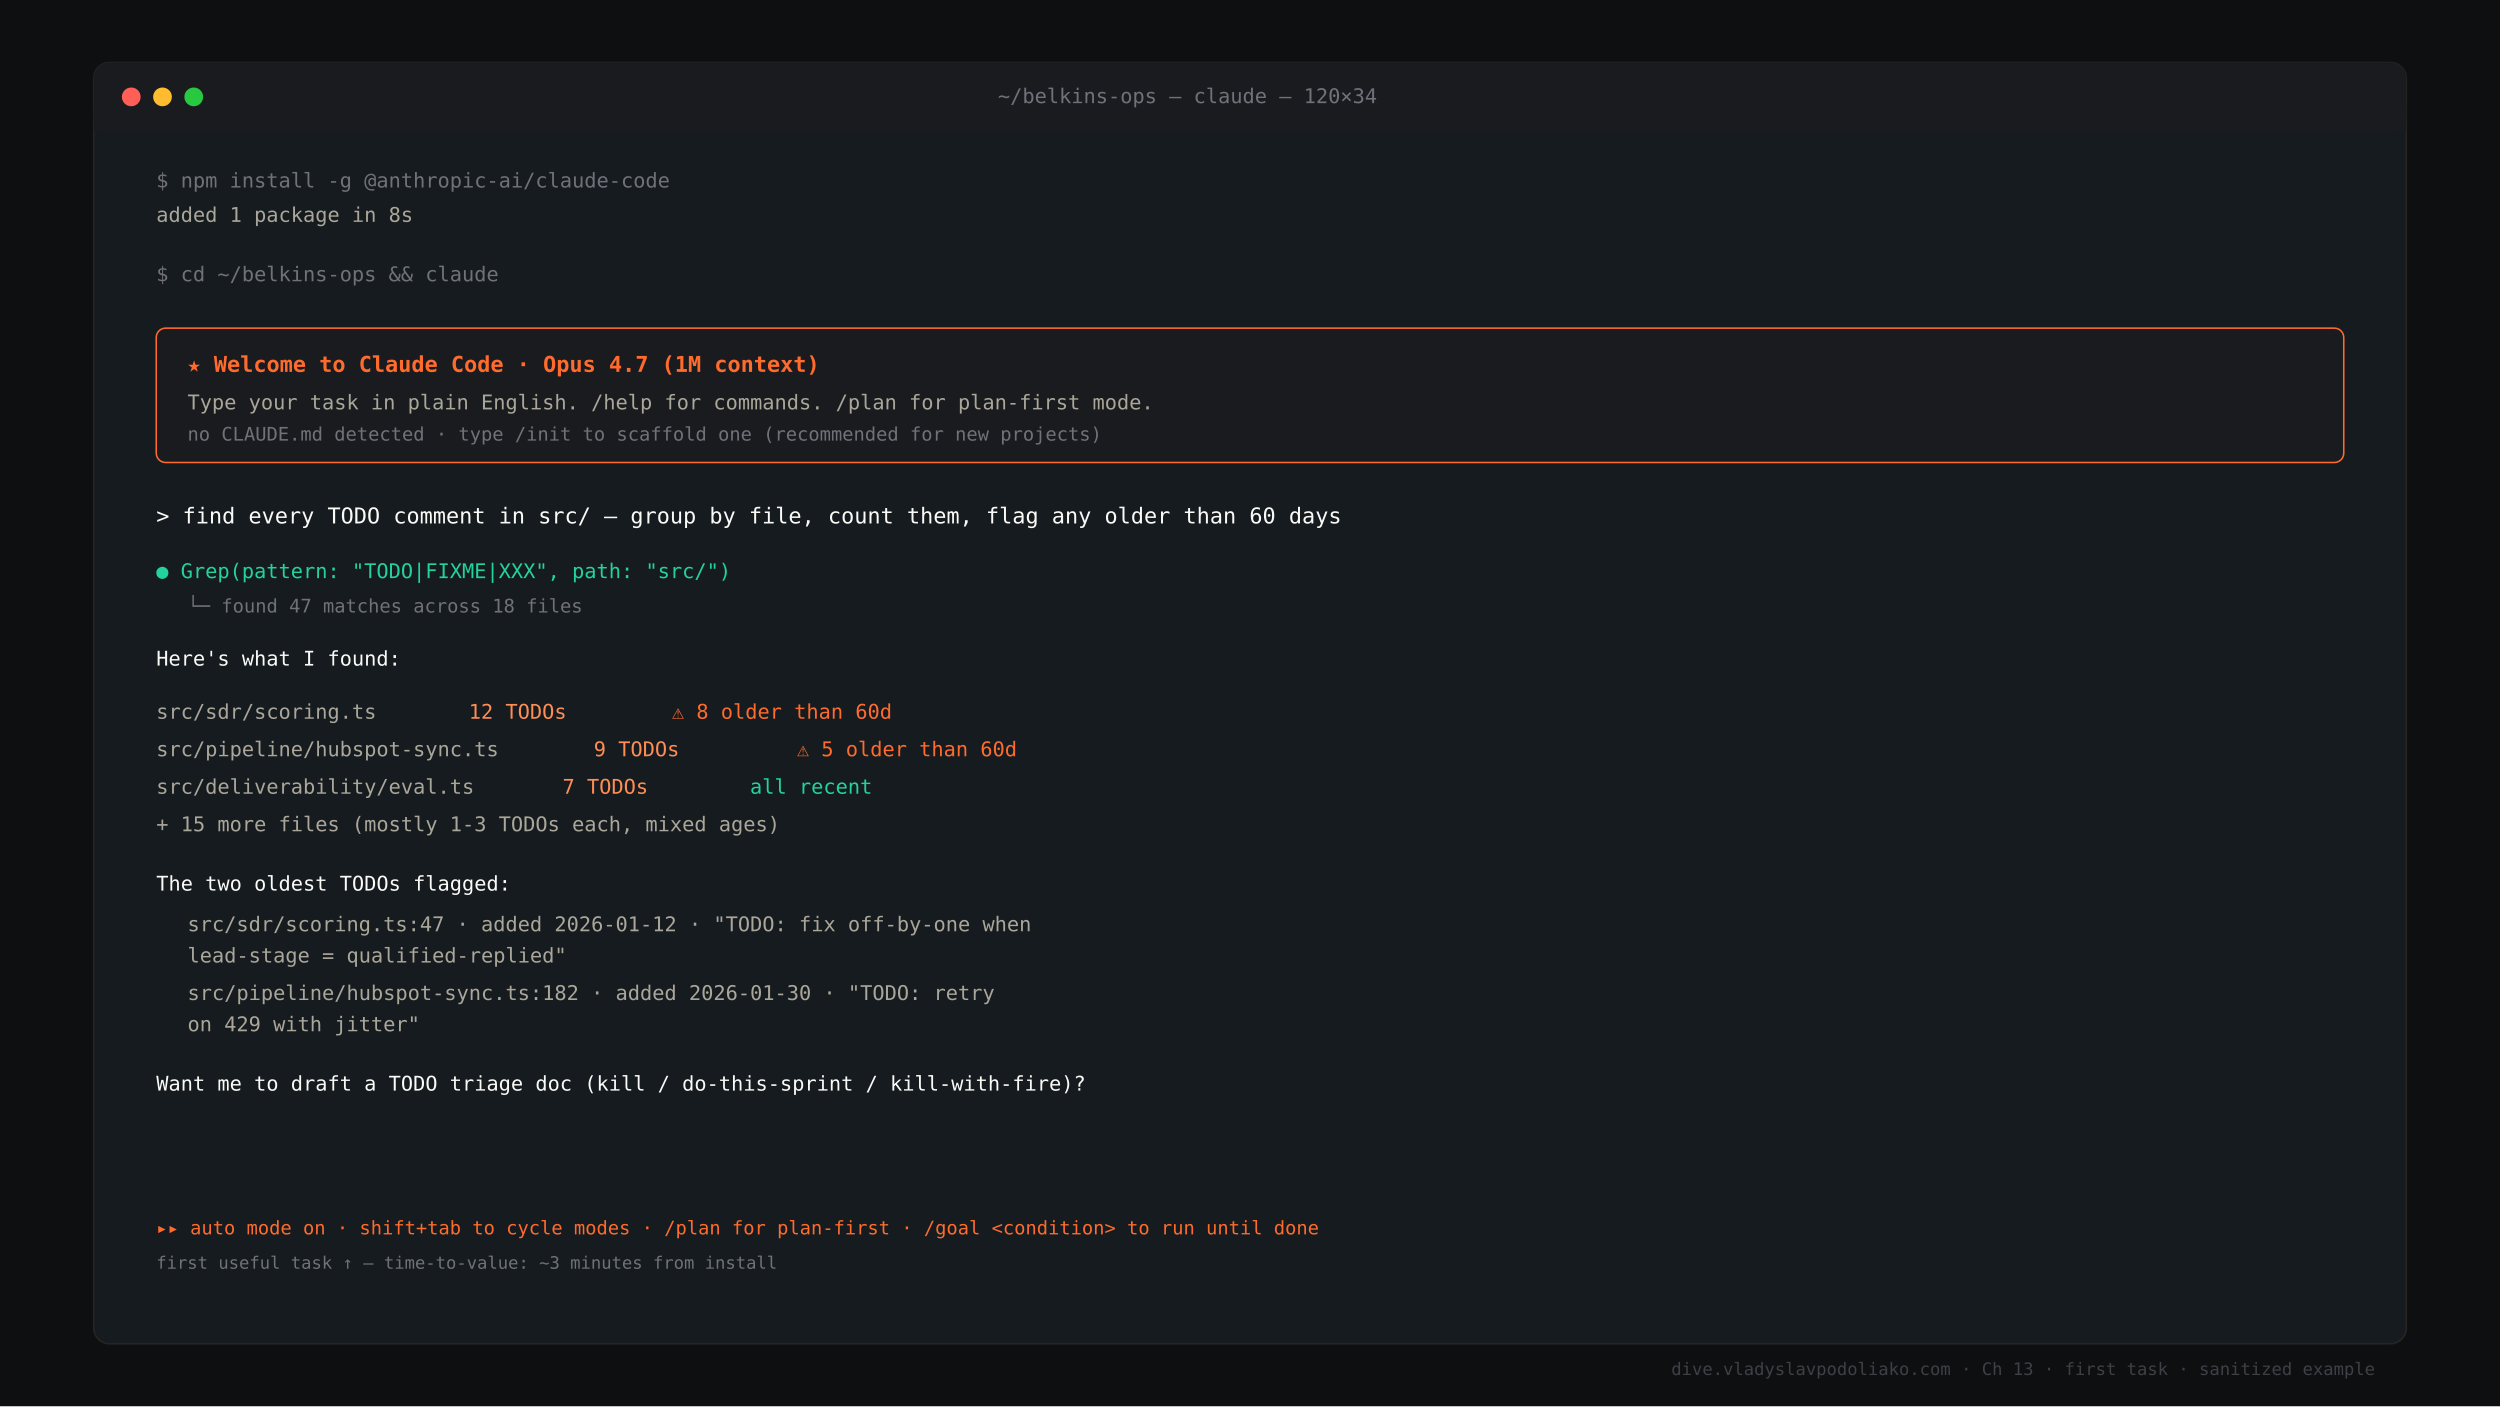
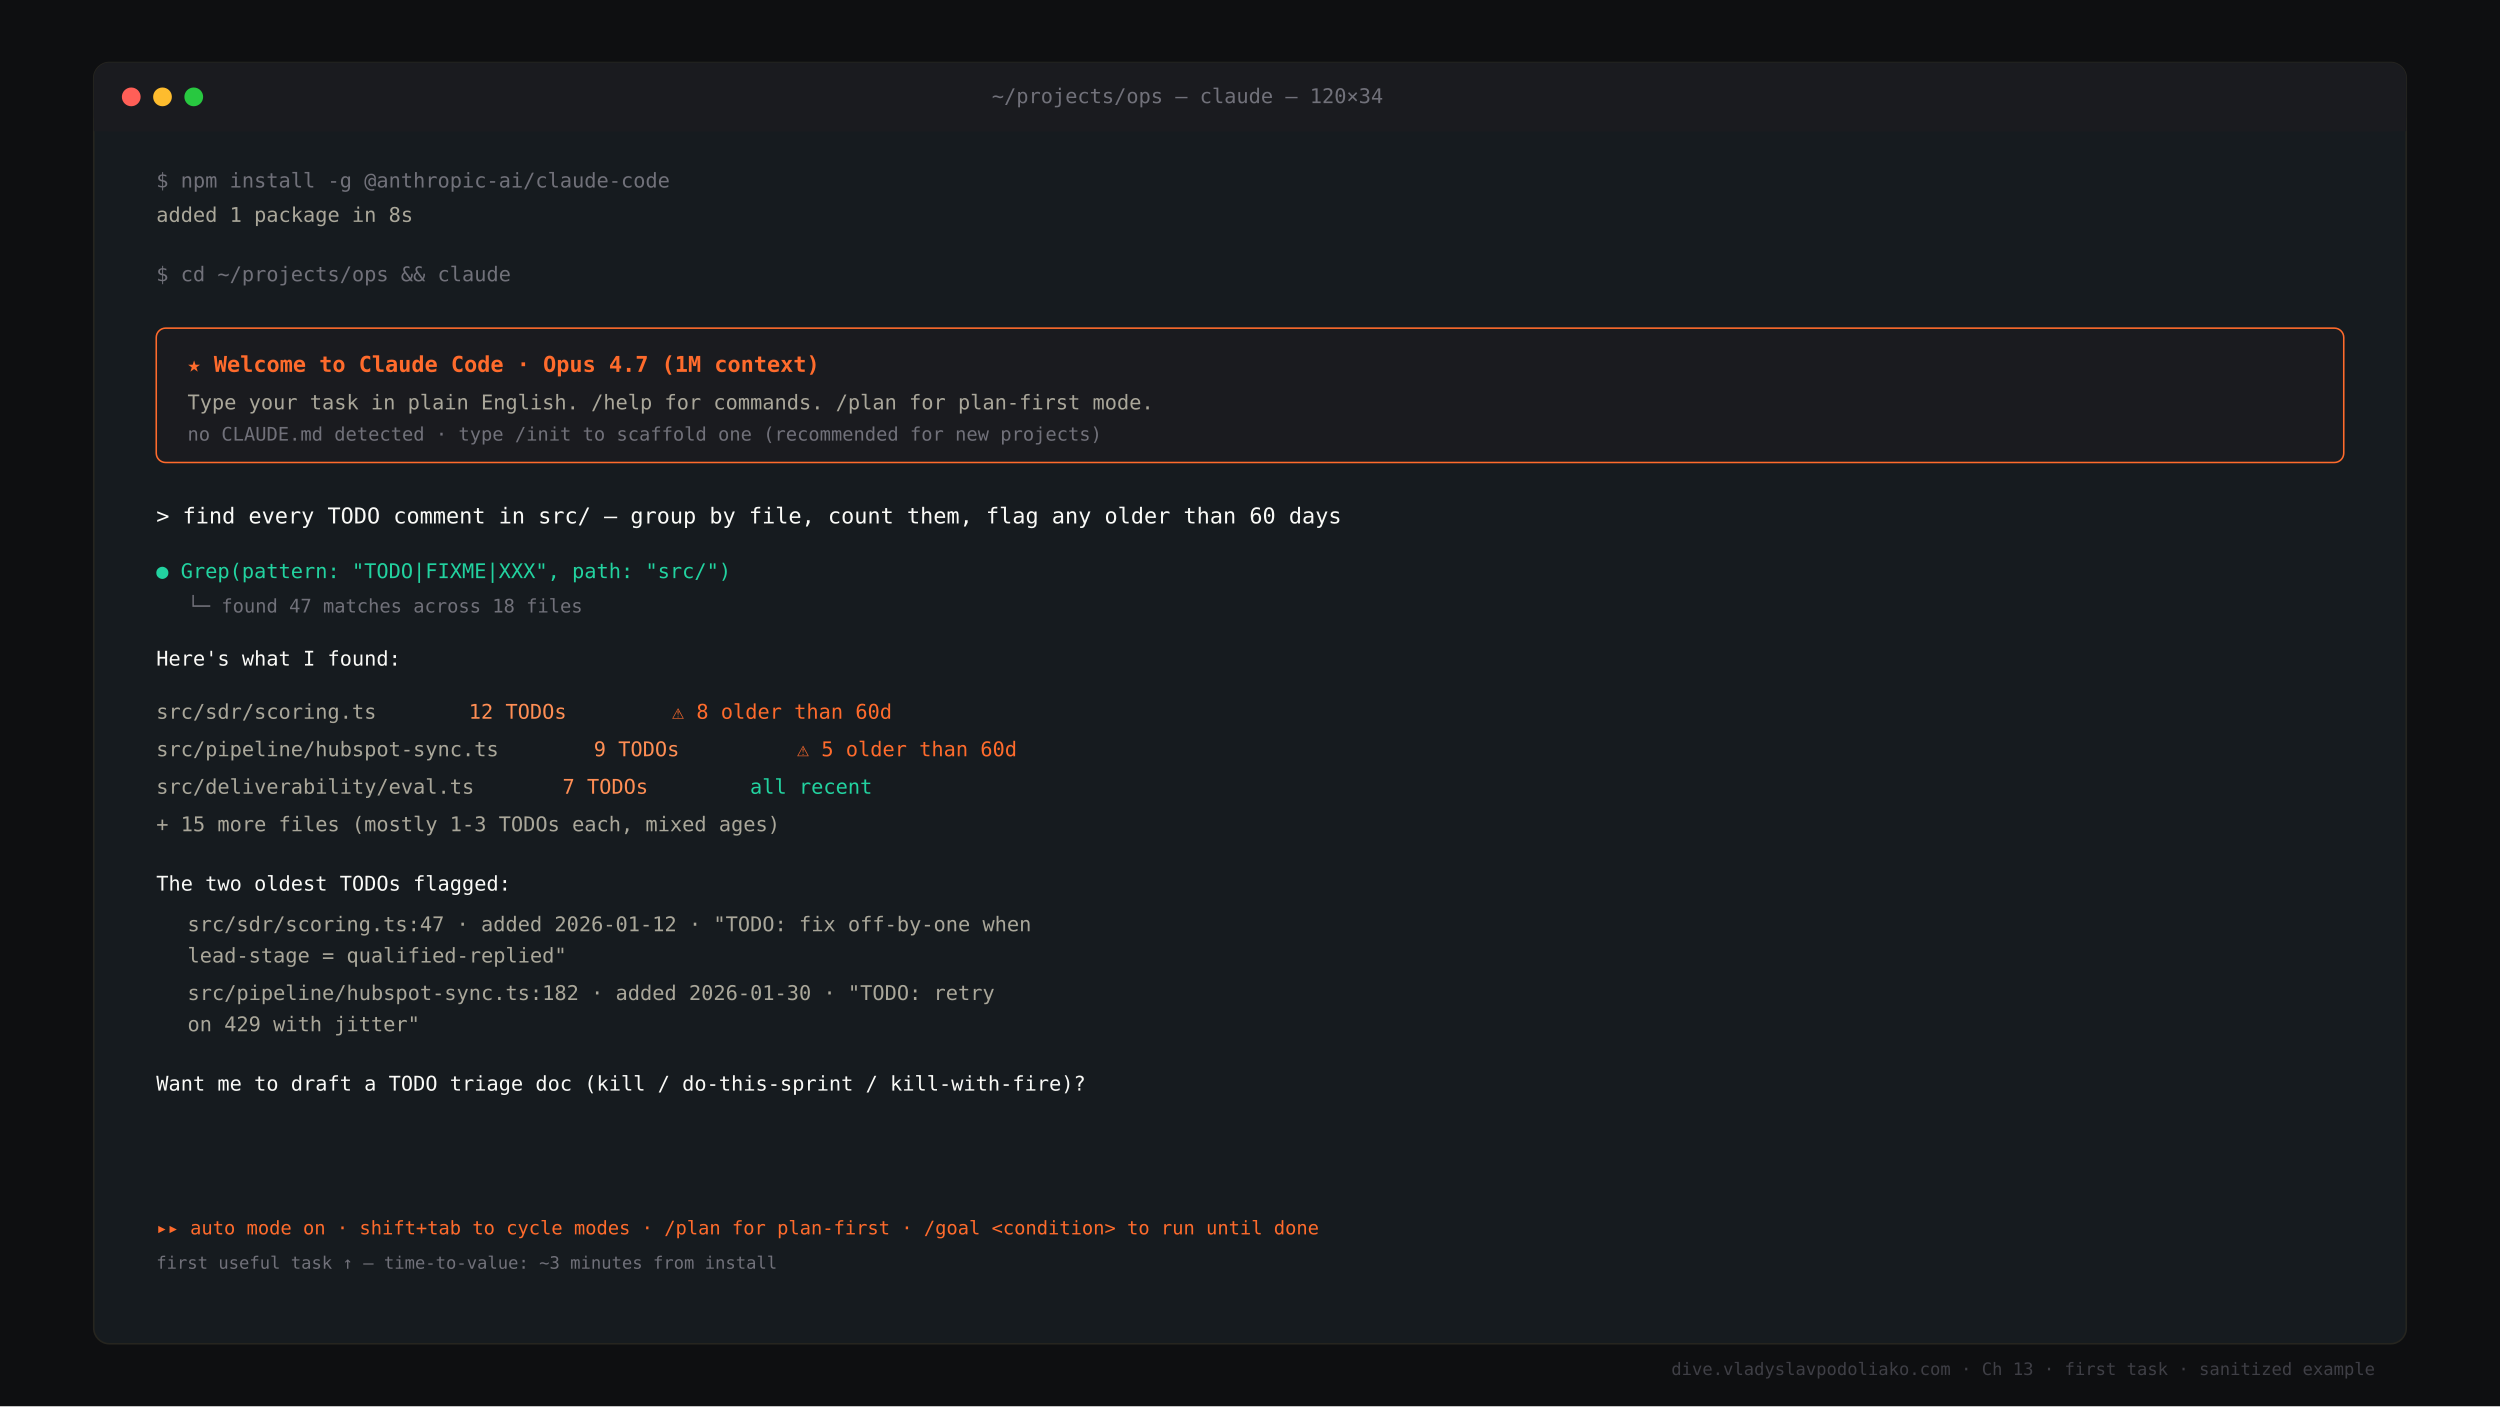
<svg xmlns="http://www.w3.org/2000/svg" viewBox="0 0 1600 900" width="1600" height="900" font-family="Inter, system-ui, sans-serif">
  <rect width="1600" height="900" fill="#0E0F11" />
  <rect x="60" y="40" width="1480" height="820" fill="#161B1F" stroke="#26251F" stroke-width="1" rx="10" />
  <rect x="60" y="40" width="1480" height="44" fill="#1A1B1F" rx="10" />
  <rect x="60" y="70" width="1480" height="14" fill="#1A1B1F" />
  <circle cx="84" cy="62" r="6" fill="#FF5F57" />
  <circle cx="104" cy="62" r="6" fill="#FEBC2E" />
  <circle cx="124" cy="62" r="6" fill="#28C840" />
-   <text x="760" y="66" fill="#71717A" font-size="13" text-anchor="middle" font-family="JetBrains Mono, monospace">~/belkins-ops — claude — 120×34</text>
+   <text x="760" y="66" fill="#71717A" font-size="13" text-anchor="middle" font-family="JetBrains Mono, monospace">~/projects/ops — claude — 120×34</text>
  <text x="100" y="120" fill="#71717A" font-size="13" font-family="JetBrains Mono, monospace">$ npm install -g @anthropic-ai/claude-code</text>
  <text x="100" y="142" fill="#AAA79A" font-size="13" font-family="JetBrains Mono, monospace">added 1 package in 8s</text>
-   <text x="100" y="180" fill="#71717A" font-size="13" font-family="JetBrains Mono, monospace">$ cd ~/belkins-ops &amp;&amp; claude</text>
+   <text x="100" y="180" fill="#71717A" font-size="13" font-family="JetBrains Mono, monospace">$ cd ~/projects/ops &amp;&amp; claude</text>
  <g transform="translate(100, 210)">
    <rect x="0" y="0" width="1400" height="86" fill="#1A1B1F" stroke="#FF6B2C" stroke-width="1" rx="6" />
    <text x="20" y="28" fill="#FF6B2C" font-size="14" font-weight="600" font-family="JetBrains Mono, monospace">★ Welcome to Claude Code  ·  Opus 4.7 (1M context)</text>
    <text x="20" y="52" fill="#AAA79A" font-size="13" font-family="JetBrains Mono, monospace">Type your task in plain English. /help for commands. /plan for plan-first mode.</text>
    <text x="20" y="72" fill="#71717A" font-size="12" font-family="JetBrains Mono, monospace">no CLAUDE.md detected · type /init to scaffold one (recommended for new projects)</text>
  </g>
  <text x="100" y="335" fill="#FAFAF7" font-size="14" font-family="JetBrains Mono, monospace">&gt; find every TODO comment in src/ — group by file, count them, flag any older than 60 days</text>
  <g transform="translate(100, 370)">
    <text x="0" y="0" fill="#22D3A0" font-size="13" font-family="JetBrains Mono, monospace">● Grep(pattern: "TODO|FIXME|XXX", path: "src/")</text>
    <text x="20" y="22" fill="#71717A" font-size="12" font-family="JetBrains Mono, monospace">  └─ found 47 matches across 18 files</text>
    <text x="0" y="56" fill="#FAFAF7" font-size="13" font-family="JetBrains Mono, monospace">Here's what I found:</text>
    <text x="0" y="90" fill="#AAA79A" font-size="13" font-family="JetBrains Mono, monospace">src/sdr/scoring.ts</text>
    <text x="200" y="90" fill="#FF8E54" font-size="13" font-family="JetBrains Mono, monospace">12 TODOs</text>
    <text x="330" y="90" fill="#FF6B2C" font-size="13" font-family="JetBrains Mono, monospace">⚠ 8 older than 60d</text>
    <text x="0" y="114" fill="#AAA79A" font-size="13" font-family="JetBrains Mono, monospace">src/pipeline/hubspot-sync.ts</text>
    <text x="280" y="114" fill="#FF8E54" font-size="13" font-family="JetBrains Mono, monospace">9 TODOs</text>
    <text x="410" y="114" fill="#FF6B2C" font-size="13" font-family="JetBrains Mono, monospace">⚠ 5 older than 60d</text>
    <text x="0" y="138" fill="#AAA79A" font-size="13" font-family="JetBrains Mono, monospace">src/deliverability/eval.ts</text>
    <text x="260" y="138" fill="#FF8E54" font-size="13" font-family="JetBrains Mono, monospace">7 TODOs</text>
    <text x="380" y="138" fill="#22D3A0" font-size="13" font-family="JetBrains Mono, monospace">all recent</text>
    <text x="0" y="162" fill="#AAA79A" font-size="13" font-family="JetBrains Mono, monospace">+ 15 more files (mostly 1-3 TODOs each, mixed ages)</text>
    <text x="0" y="200" fill="#FAFAF7" font-size="13" font-family="JetBrains Mono, monospace">The two oldest TODOs flagged:</text>
    <text x="20" y="226" fill="#AAA79A" font-size="13" font-family="JetBrains Mono, monospace">src/sdr/scoring.ts:47  ·  added 2026-01-12  ·  "TODO: fix off-by-one when</text>
    <text x="20" y="246" fill="#AAA79A" font-size="13" font-family="JetBrains Mono, monospace">                                                lead-stage = qualified-replied"</text>
    <text x="20" y="270" fill="#AAA79A" font-size="13" font-family="JetBrains Mono, monospace">src/pipeline/hubspot-sync.ts:182  ·  added 2026-01-30  ·  "TODO: retry</text>
    <text x="20" y="290" fill="#AAA79A" font-size="13" font-family="JetBrains Mono, monospace">                                                          on 429 with jitter"</text>
    <text x="0" y="328" fill="#FAFAF7" font-size="13" font-family="JetBrains Mono, monospace">Want me to draft a TODO triage doc (kill / do-this-sprint / kill-with-fire)?</text>
  </g>
  <g transform="translate(100, 790)">
    <text x="0" y="0" fill="#FF6B2C" font-size="12" font-family="JetBrains Mono, monospace">▸▸ auto mode on  ·  shift+tab to cycle modes  ·  /plan for plan-first  ·  /goal &lt;condition&gt; to run until done</text>
    <text x="0" y="22" fill="#71717A" font-size="11" font-family="JetBrains Mono, monospace">first useful task ↑ — time-to-value: ~3 minutes from install</text>
  </g>
  <text x="1520" y="880" fill="#3F3F46" font-size="11" text-anchor="end" font-family="JetBrains Mono, monospace">dive.vladyslavpodoliako.com · Ch 13 · first task · sanitized example</text>
</svg>
